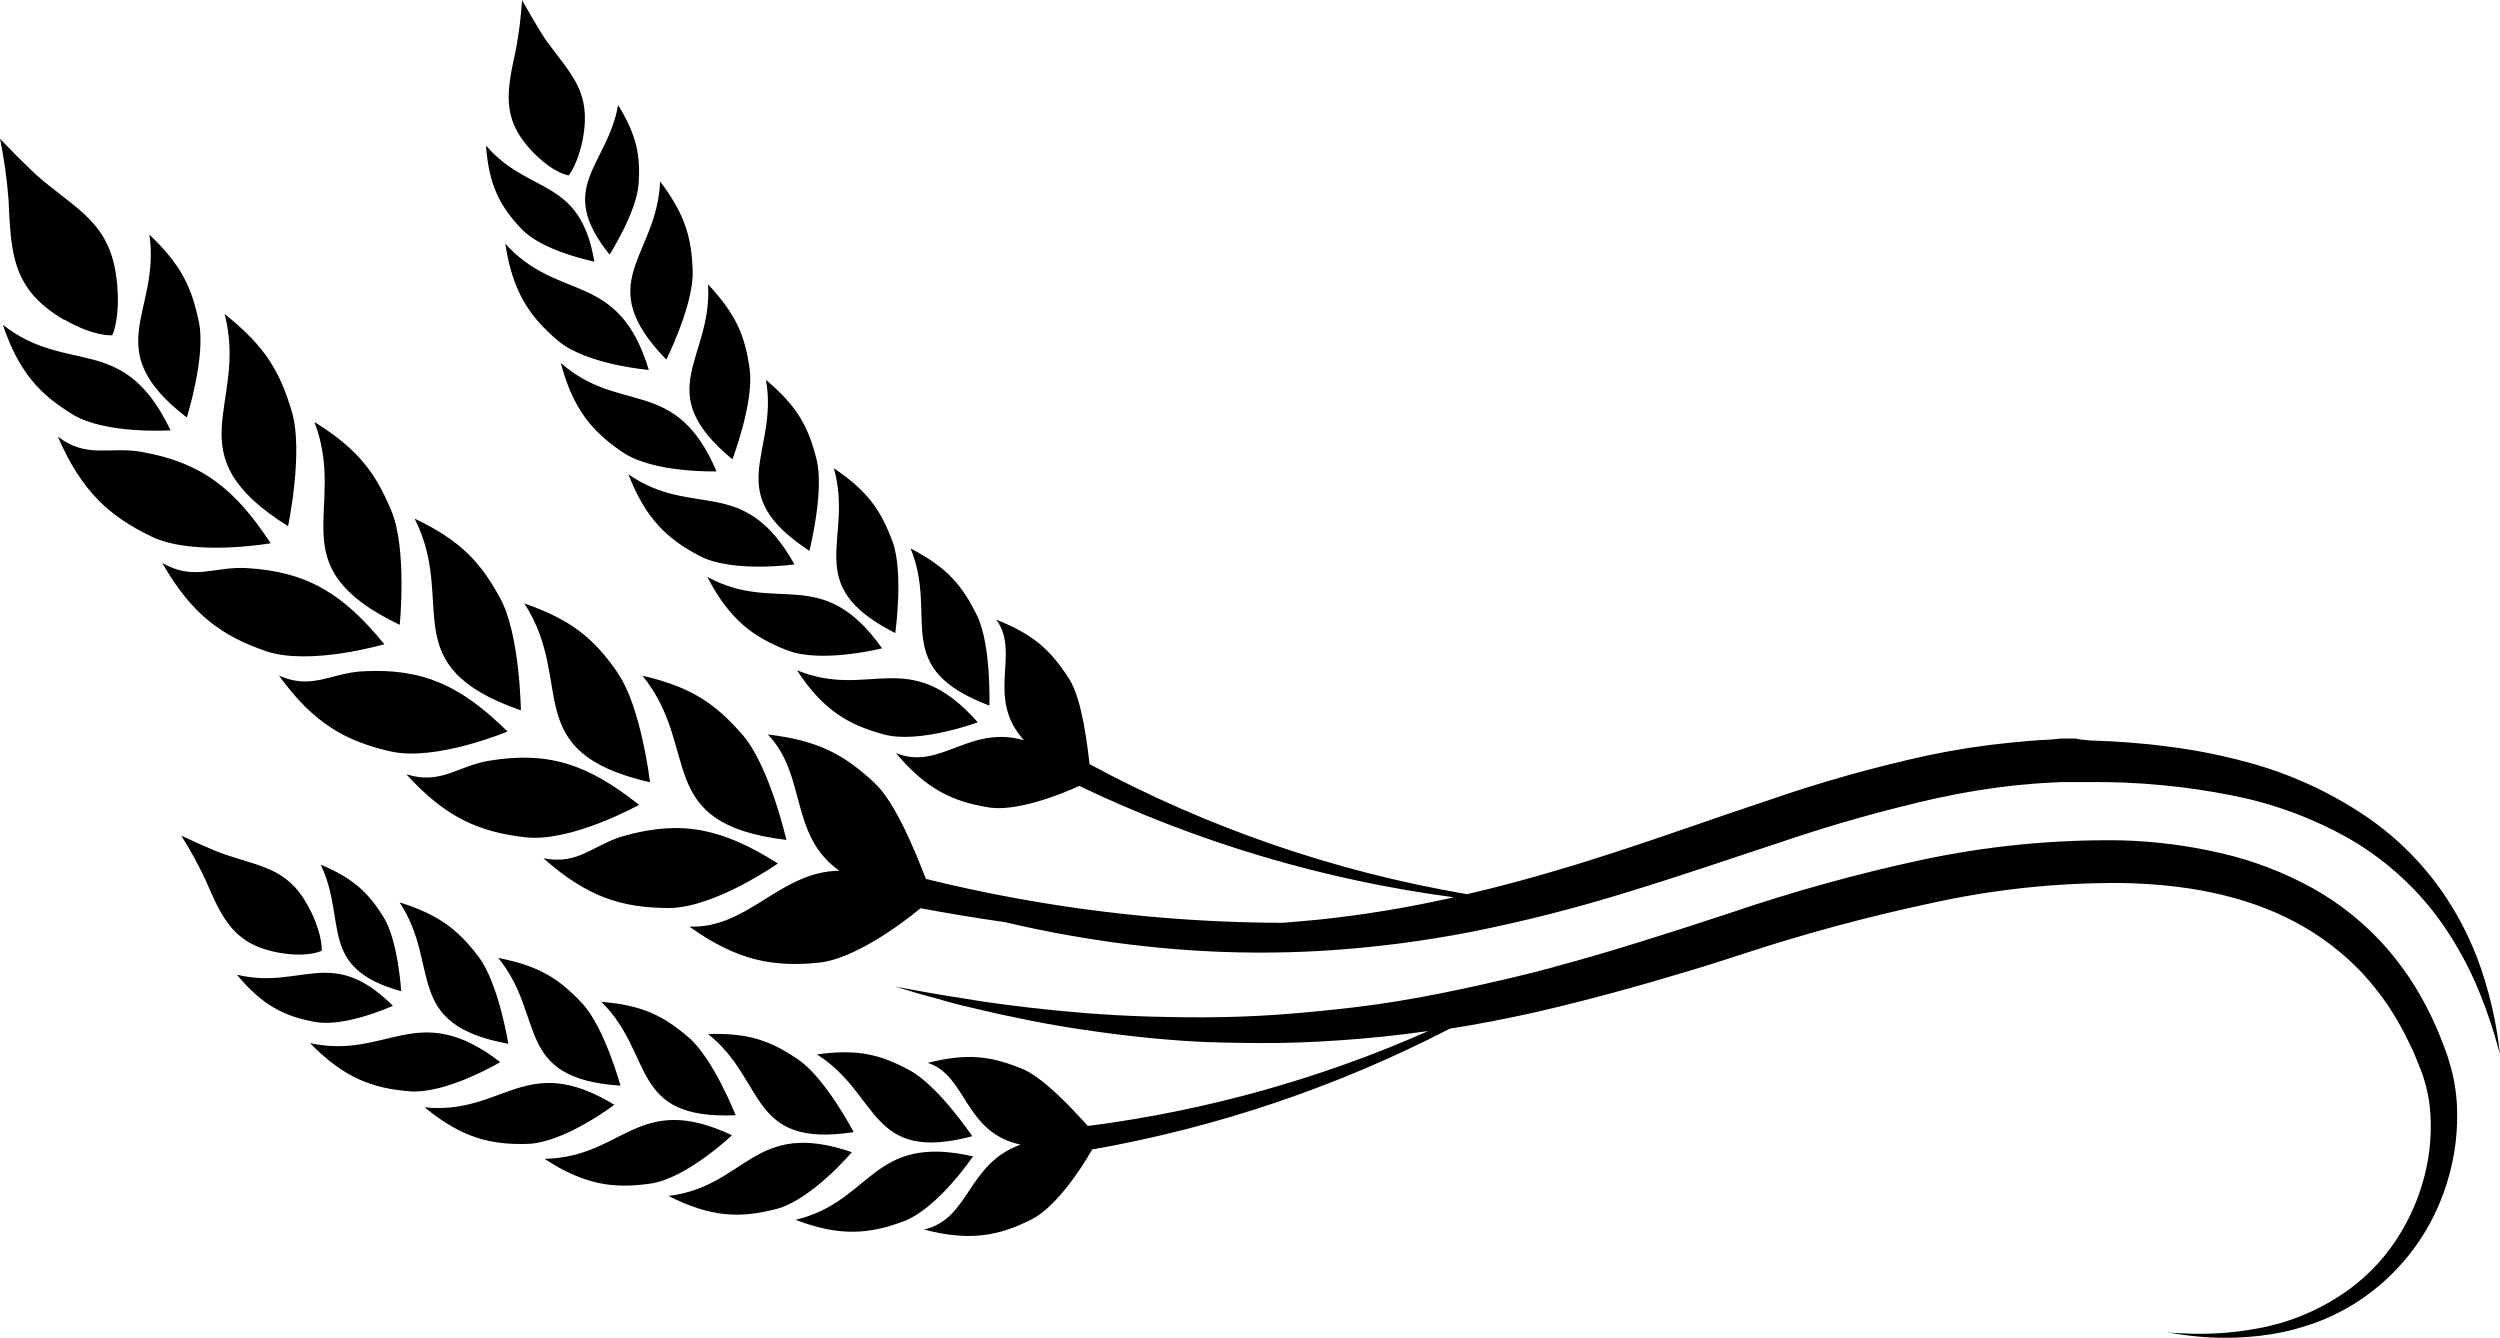
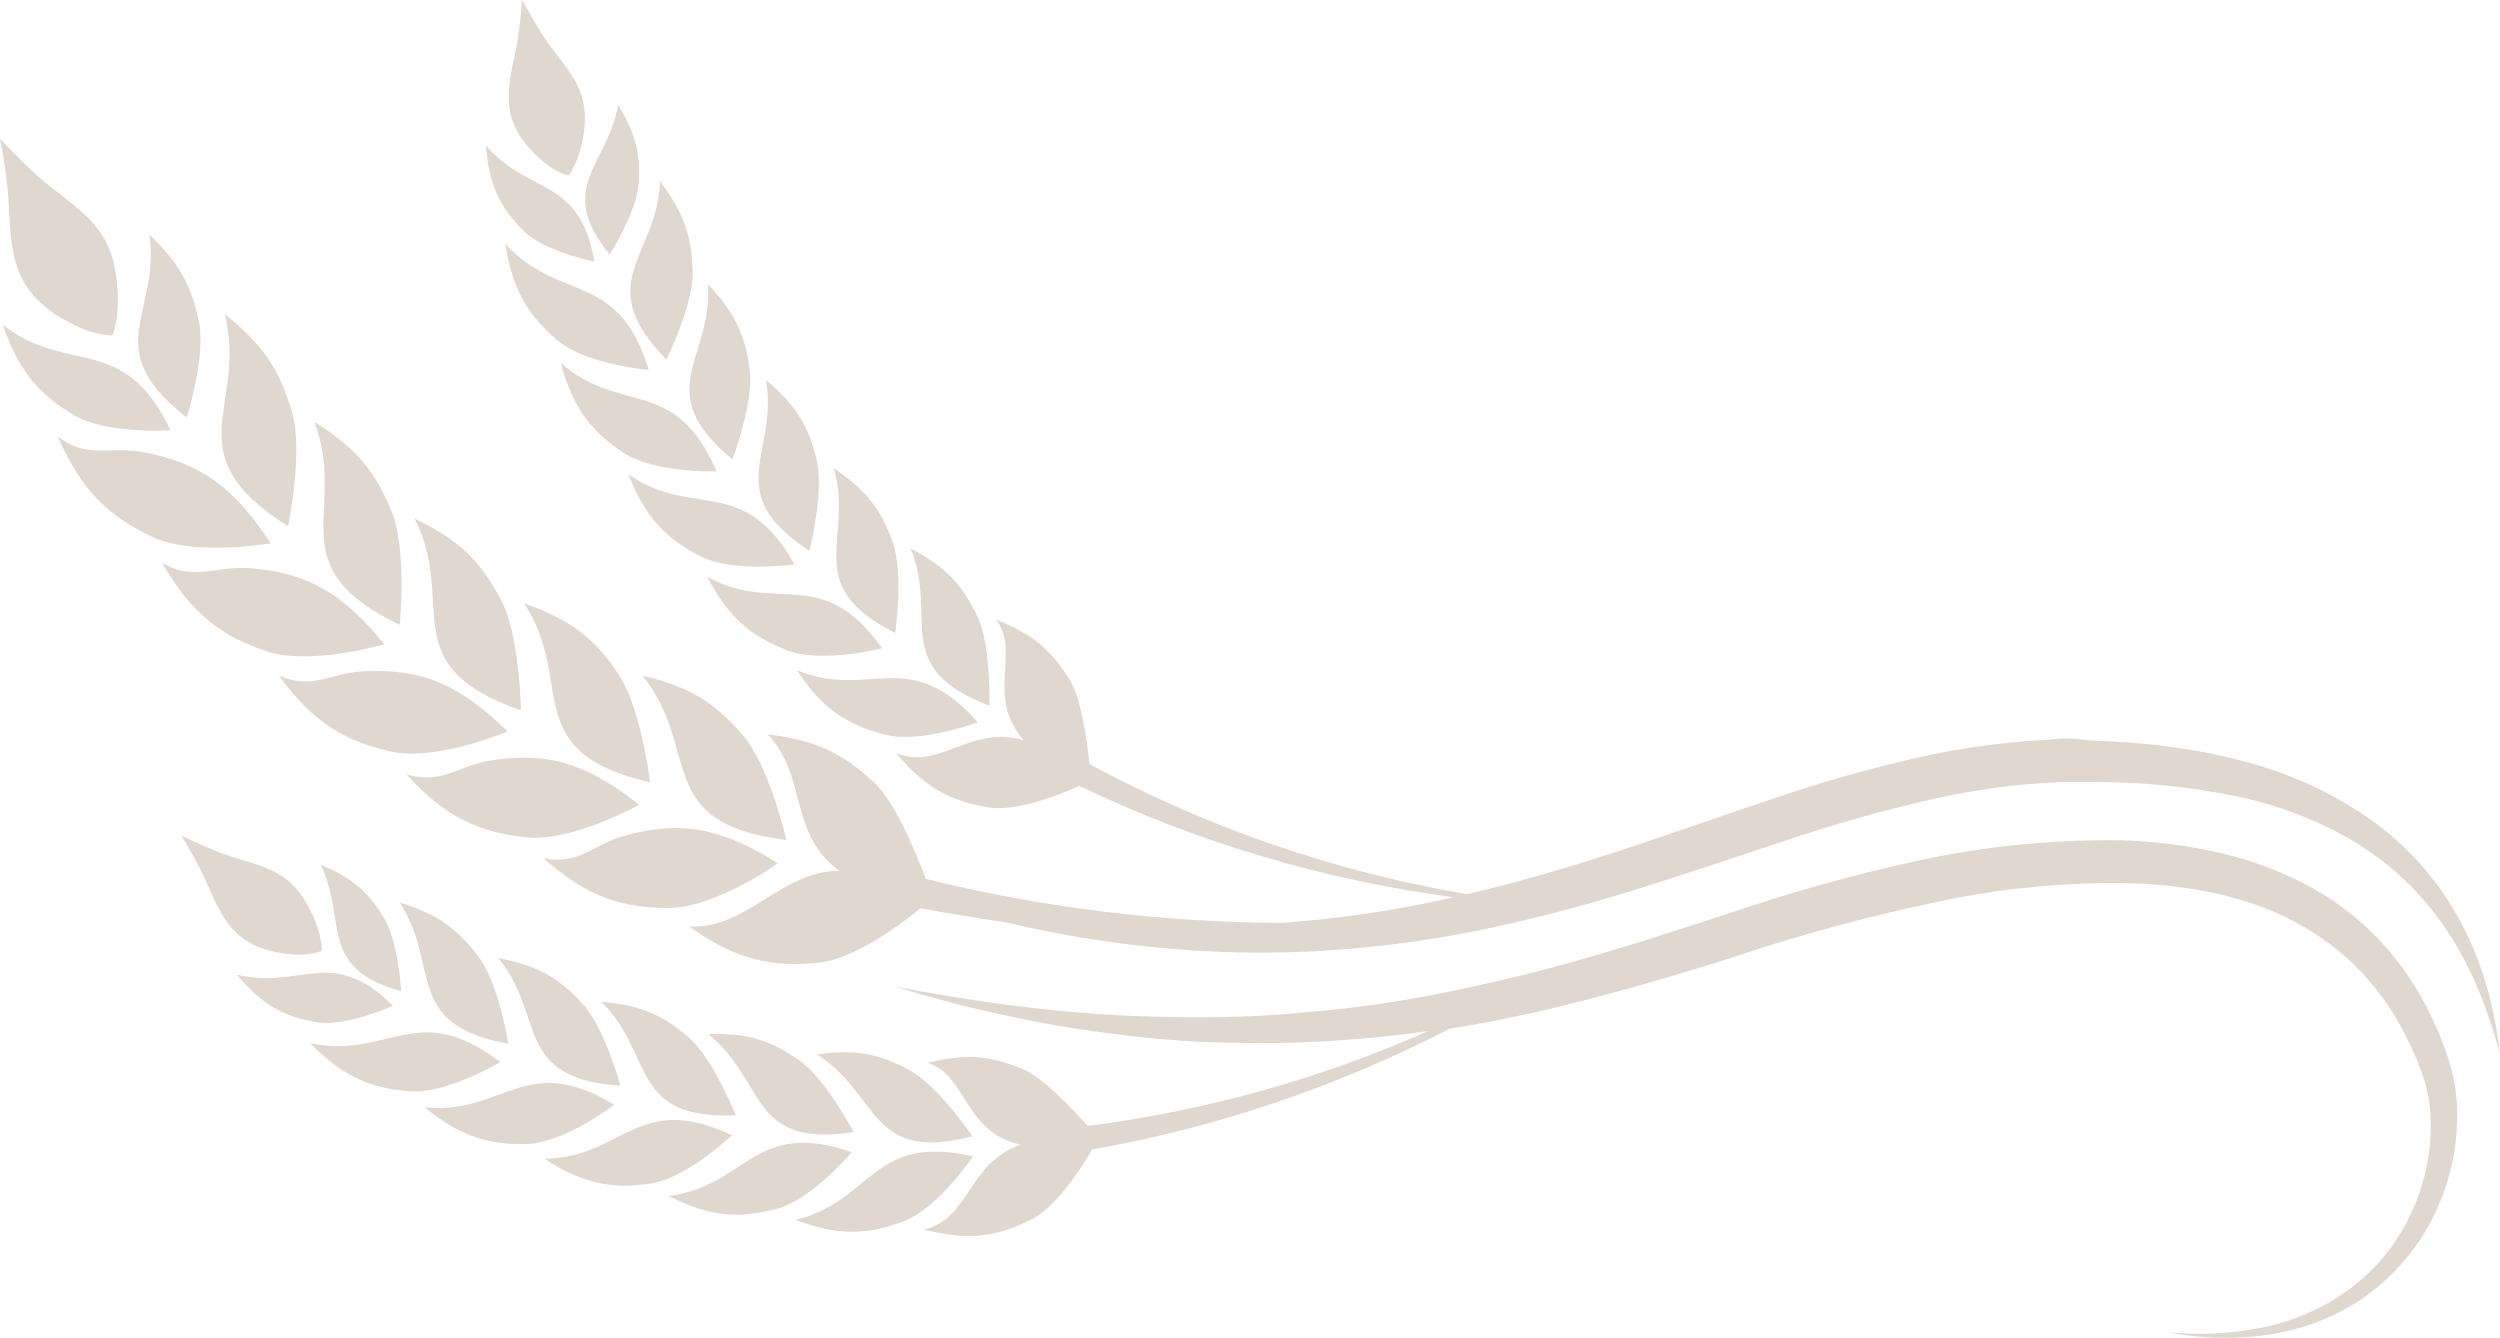
<svg xmlns="http://www.w3.org/2000/svg" width="410.07" height="219.41" version="1.1" viewBox="0 0 410.07 219.41">
-   <path class="rye" d="m26.61 92.33c4.86 8.53 9.82 12 17 14.47s19.43-1.13 19.43-1.13c-6.68-8.18-12.53-11.91-22.62-12.49-5.28-0.3-8.65 2.16-13.81-0.85zm19.15 18.49c5.45 2.4 8.49-0.42 13.74-0.71 10.06-0.55 16.24 2.49 23.75 9.88 0 0-11.8 4.94-19.15 3.27s-12.63-4.55-18.34-12.44zm-22.62-36.71c10 1.73 15.46 6.15 21.25 15 0 0-12.63 2.22-19.5-1.08s-11.46-7.32-15.41-16.42c4.78 3.66 8.4 1.6 13.66 2.5zm66 66.67c5.81 1.15 8.17-2.25 13.21-3.67 9.68-2.72 16.36-1.08 25.25 4.52 0 0-10.45 7.36-18 7.31s-13.2-1.73-20.46-8.16zm-61.2-70.19s-10.62 0.68-16-2.6-8.85-6.93-11.47-14.71c10.77 8.41 19.78 1.11 27.51 17.31zm58.23 66.75c-7.47-0.86-13-3.14-19.52-10.34 5.67 1.78 8.37-1.35 13.54-2.21 9.92-1.66 16.39 0.69 24.63 7.22 0.04 0-11.14 6.2-18.61 5.33zm19.17-26.51c8.18 1.88 12.06 4.65 16.47 9.72s7.18 17.22 7.18 17.22c-22.09-2.65-13.85-14.91-23.61-26.94zm-19.94 5.68c-21.09-7.36-10.34-17.58-17.4-31.45 7.63 3.64 10.84 7.19 14.06 13.09s3.38 18.36 3.38 18.36zm15.94-6.08c3.83 5.51 5.28 17.89 5.28 17.89-21.73-5-12.15-16.34-20.62-29.34 7.99 2.77 11.55 5.94 15.38 11.45zm-49.77-41.22c7.23 4.5 10.05 8.39 12.64 14.62s1.36 18.66 1.36 18.66c-20.23-9.68-8.43-18.73-14-33.28zm-27.07-30.73c5.29 5 7 8.8 8.14 14.43s-2 15.57-2 15.57c-14.64-11.27-4.25-17.11-6.14-30.04zm12.31 13c6.74 5.34 9.14 9.55 11.07 16.07s-0.63 18.76-0.63 18.76c-19.11-11.97-6.41-19.72-10.44-34.92zm-26.26 1c-8.63-5-8.74-11-9.15-19.71a80.64 80.64 0 0 0-1.39-10s4.93 5.16 7.08 6.91c6.68 5.42 11.36 7.61 12.15 17.21 0.45 5.5-0.82 8.1-0.82 8.1s-2.92 0.3-7.87-2.57zm90.22 128.73s-8.17 6.24-14.24 6.42-10.79-1-16.89-6c12.99 1.32 16.5-9.29 31.13-0.42zm19.29 5s-7.42 7.09-13.42 7.94-10.78 0.22-17.32-4.07c13-0.23 15.27-11.16 30.74-3.87zm-38-12s-8.84 5.29-14.94 4.79-10.7-2.21-16.27-7.9c12.8 2.77 17.56-7.35 31.2 3.11zm77.53 15.48s-5.73 8.52-11.38 10.64-10.46 2.52-17.72-0.24c12.65-3.04 12.43-14.19 29.09-10.42zm-95.15-24.71s-7.76 3.56-12.75 2.65-8.62-2.66-12.83-7.75c10.56 2.54 15.53-4.91 25.57 5.08zm75.3 24s-6.62 7.85-12.47 9.35-10.66 1.38-17.6-2.16c12.87-1.61 13.9-12.73 30.06-7.18zm9.4-13.46c4.76 2.53 10.34 10.85 10.34 10.85-16.95 4.51-15.1-6.85-25.48-13.42 6.72-0.93 10.42 0.03 15.14 2.57zm-50.54-11.19c6.77 0.54 10.19 2.28 14.3 5.78s7.77 12.82 7.77 12.82c-17.53 0.76-13.26-9.97-22.03-18.6zm17.54 5.28c6.76-0.21 10.34 1.15 14.8 4.19s9.09 11.9 9.09 11.9c-17.34 2.66-14.28-8.49-23.89-16.09zm-34.41-12.48c6.72 1.3 9.95 3.41 13.68 7.35s6.37 13.6 6.37 13.6c-17.64-1.16-12.21-11.4-20.06-20.95zm-29.11-15.29c5.41 2.26 7.78 4.6 10.24 8.5s2.95 12.25 2.95 12.25c-13.78-3.8-8.79-11.5-13.2-20.75zm12.94 6.18c6.59 2.08 9.61 4.55 12.92 8.89s4.9 14.3 4.9 14.3c-17.44-3.18-10.98-12.78-17.83-23.19zm-14.49 1.62c1.91 4 1.7 6.31 1.7 6.31s-2.08 1.11-6.61 0.39c-7.91-1.28-9.7-5.72-12.52-12.16a65 65 0 0 0-3.92-7.12s5.18 2.45 7.3 3.14c6.55 2.16 10.7 2.46 14.04 9.44zm116.32 38.11c-9.29-2-8.72-11.31-15.21-13.41 6.55-1.65 10.34-1.09 15.36 0.92 3.61 1.44 8.39 6.67 10.9 9.43a201.54 201.54 0 0 0 55.84-15.57c-2.58 0.36-5.14 0.68-7.67 0.94-4.67 0.47-9.23 0.78-13.65 0.94s-8.68 0.08-12.77 0-8-0.39-11.7-0.75-7.21-0.82-10.48-1.3c-6.56-0.95-12.2-2.16-16.81-3.23-2.31-0.54-4.37-1-6.14-1.53s-3.29-0.88-4.5-1.25l-3.72-1.11 3.82 0.7c1.24 0.24 2.78 0.5 4.59 0.79s3.89 0.63 6.22 1c4.66 0.67 10.34 1.36 16.85 1.88 3.26 0.24 6.73 0.45 10.4 0.55s7.5 0.16 11.5 0.09 8.17-0.27 12.47-0.65 8.73-0.81 13.26-1.46 9.19-1.52 13.87-2.52 9.49-2.1 14.32-3.38l0.85-0.24 0.88-0.49-0.73 0.45c9.35-2.52 18.92-5.6 28.62-8.79a280.28 280.28 0 0 1 31.38-8.7 146.77 146.77 0 0 1 32.78-3.22 81.73 81.73 0 0 1 16.29 2.08 57.9 57.9 0 0 1 15.17 5.79 45.86 45.86 0 0 1 12.28 10 51.91 51.91 0 0 1 4.52 6.18 54.82 54.82 0 0 1 3.42 6.57c0.51 1.11 0.9 2.24 1.35 3.35s0.77 2.23 1.09 3.39a28.61 28.61 0 0 1 1 7.15 36.62 36.62 0 0 1-2.16 13.14 35.6 35.6 0 0 1-14 17.91 34.94 34.94 0 0 1-8.56 4.07 40.52 40.52 0 0 1-7.8 1.66 49.26 49.26 0 0 1-11 0c-1.26-0.14-2.22-0.29-2.87-0.4l-1-0.16 1 0.07c0.66 0.05 1.63 0.08 2.89 0.12a51.3 51.3 0 0 0 10.82-0.87 36.42 36.42 0 0 0 15.11-6.51 31.49 31.49 0 0 0 7-7.16 34.45 34.45 0 0 0 4.81-9.89 32.64 32.64 0 0 0 1.37-11.73 24.7 24.7 0 0 0-1.15-5.94c-0.33-1-0.78-2-1.16-3s-0.86-2-1.36-3a50.07 50.07 0 0 0-3.32-5.8 46.16 46.16 0 0 0-4.22-5.29 42.34 42.34 0 0 0-11-8.35c-8.38-4.47-18.45-6.25-28.67-6.38a139.48 139.48 0 0 0-31.17 3.34 295.65 295.65 0 0 0-30.7 8.29c-2.51 0.8-5 1.64-7.6 2.41s-5.05 1.52-7.57 2.24c-5 1.44-10.06 2.79-15 4s-9.91 2.25-14.77 3.09l-3.13 0.51a205.5 205.5 0 0 1-58.69 19.83c-1.84 3.27-6 9.49-9.92 11.46-5.4 2.72-10.14 3.64-17.66 1.67 7.58-1.77 7-10.73 15.83-13.93zm-49.86-110.43s-10.27 0.3-15.32-3.09-8.2-7.08-10.23-14.7c9.8 8.62 18.84 2.04 25.55 17.79zm12.79 15.26s-10.18 1.43-15.53-1.37-8.89-6.11-11.71-13.41c10.68 7.41 18.9-0.13 27.24 14.78zm-23.9-31.9s-10.26-0.85-14.93-4.82-7.4-8-8.61-15.89c8.78 9.74 18.55 4.24 23.54 20.71zm54 57.79s-9.62 3.57-15.44 2-10-4-14.26-10.53c11.98 4.92 18.32-4.26 29.66 8.53zm-62.89-75.55s-8.39-1.64-11.91-5.29-5.45-7.18-5.9-13.76c7.06 8.22 15.42 5.09 17.77 19.05zm18.54 51.73c11.41 6.19 18.73-2.24 28.62 11.69 0 0-9.94 2.52-15.57 0.33s-9.51-5.1-13.09-12.02zm33.35-4.66c6 3.13 8.42 6.08 10.81 10.91s2.06 14.84 2.06 14.84c-16.44-6.22-8.29-14.37-12.91-25.75zm-23.73-27.64c5.18 4.38 6.95 7.79 8.25 13s-1.17 15-1.17 15c-14.75-9.63-5.02-15.88-7.12-28zm11.13 14.49c5.61 3.77 7.73 7 9.58 12s0.45 15 0.45 15c-15.71-7.95-6.71-15.2-10.07-27zm-20.68-30.2c4.69 5 6.09 8.57 6.83 13.94s-2.83 14.76-2.83 14.76c-13.58-11.19-3.23-16.37-4-28.7zm-16.12-4.85c-9-11.1-0.43-14.47 1.37-24.55 3.08 5 3.66 8.27 3.37 12.87s-4.78 11.68-4.78 11.68zm8.29-12c4.14 5.53 5.15 9.29 5.31 14.75s-4.32 14.44-4.32 14.44c-12.39-12.68-1.53-16.77-1.03-29.17zm-15-1s-2.34-0.3-5.6-3.54c-5.68-5.65-4.55-10.3-3.08-17.18a65.51 65.51 0 0 0 1-8.07s2.77 5 4.09 6.81c4.07 5.58 7.26 8.24 5.91 15.86-0.85 4.36-2.37 6.12-2.37 6.12zm292.42 109a63.84 63.84 0 0 0-19.48-7.29 113.94 113.94 0 0 0-23.48-2.22h-4.67l-1.53 0.08c-2 0.09-4.13 0.27-6.21 0.48a124.47 124.47 0 0 0-12.61 2.07 249.4 249.4 0 0 0-25.42 7.15c-8.49 2.8-17 5.72-25.56 8.33a253.8 253.8 0 0 1-25.48 6.47 186 186 0 0 1-24.45 3.1 171.06 171.06 0 0 1-22-0.12 181.63 181.63 0 0 1-18.43-2.23c-4.34-0.72-8.18-1.56-11.51-2.34q-6.92-1-13.91-2.29c-3.59 3-11.19 8.37-16.63 8.92-7.49 0.76-13.41-0.27-21.28-5.91 9.64 0.36 14.77-9 24.58-9.17-8.27-5.91-5.25-15.6-11.72-22.35 8.34 1 12.51 3.32 17.45 7.89 3.56 3.29 6.79 11.49 8.49 15.81a246.93 246.93 0 0 0 58.47 7.2c2-0.16 4-0.33 6.1-0.54a187.93 187.93 0 0 0 22-3.65 204.58 204.58 0 0 1-61.43-18.27c-3.4 1.59-10.4 4.22-14.74 3.54-6-0.94-10.36-3-15.33-8.94 7.2 3 11.93-4.66 21-2.1-6.38-7.05-0.49-14.28-4.53-19.76 6.28 2.47 9 5.13 11.94 9.69 2.09 3.28 2.92 10.31 3.36 14a201.36 201.36 0 0 0 61.93 21.33c7.91-1.85 16-4.18 24.12-6.84 8.35-2.69 16.78-5.75 25.37-8.59a227.72 227.72 0 0 1 26.2-7.36 125.47 125.47 0 0 1 13.36-2.06c2.24-0.2 4.43-0.44 6.68-0.51l1.68-0.17h2.39l0.86 0.16 1.61 0.16c4.31 0.14 8.55 0.43 12.69 1a90.74 90.74 0 0 1 12 2.3 64.68 64.68 0 0 1 20.53 9.18 48.46 48.46 0 0 1 13.3 13.59 51.65 51.65 0 0 1 6.1 13.13 63.22 63.22 0 0 1 2.09 9c0.18 1 0.25 1.85 0.33 2.39s0.1 0.82 0.1 0.82l-0.89-3.11a78.54 78.54 0 0 0-3.13-8.55 57.33 57.33 0 0 0-2.9-5.7 50.7 50.7 0 0 0-4.18-6.19 48 48 0 0 0-13.28-11.55z" />
+   <path style="fill: #e0d7ce" d="m26.61 92.33c4.86 8.53 9.82 12 17 14.47s19.43-1.13 19.43-1.13c-6.68-8.18-12.53-11.91-22.62-12.49-5.28-0.3-8.65 2.16-13.81-0.85zm19.15 18.49c5.45 2.4 8.49-0.42 13.74-0.71 10.06-0.55 16.24 2.49 23.75 9.88 0 0-11.8 4.94-19.15 3.27s-12.63-4.55-18.34-12.44zm-22.62-36.71c10 1.73 15.46 6.15 21.25 15 0 0-12.63 2.22-19.5-1.08s-11.46-7.32-15.41-16.42c4.78 3.66 8.4 1.6 13.66 2.5zm66 66.67c5.81 1.15 8.17-2.25 13.21-3.67 9.68-2.72 16.36-1.08 25.25 4.52 0 0-10.45 7.36-18 7.31s-13.2-1.73-20.46-8.16zm-61.2-70.19s-10.62 0.68-16-2.6-8.85-6.93-11.47-14.71c10.77 8.41 19.78 1.11 27.51 17.31zm58.23 66.75c-7.47-0.86-13-3.14-19.52-10.34 5.67 1.78 8.37-1.35 13.54-2.21 9.92-1.66 16.39 0.69 24.63 7.22 0.04 0-11.14 6.2-18.61 5.33zm19.17-26.51c8.18 1.88 12.06 4.65 16.47 9.72s7.18 17.22 7.18 17.22c-22.09-2.65-13.85-14.91-23.61-26.94zm-19.94 5.68c-21.09-7.36-10.34-17.58-17.4-31.45 7.63 3.64 10.84 7.19 14.06 13.09s3.38 18.36 3.38 18.36zm15.94-6.08c3.83 5.51 5.28 17.89 5.28 17.89-21.73-5-12.15-16.34-20.62-29.34 7.99 2.77 11.55 5.94 15.38 11.45zm-49.77-41.22c7.23 4.5 10.05 8.39 12.64 14.62s1.36 18.66 1.36 18.66c-20.23-9.68-8.43-18.73-14-33.28zm-27.07-30.73c5.29 5 7 8.8 8.14 14.43s-2 15.57-2 15.57c-14.64-11.27-4.25-17.11-6.14-30.04zm12.31 13c6.74 5.34 9.14 9.55 11.07 16.07s-0.63 18.76-0.63 18.76c-19.11-11.97-6.41-19.72-10.44-34.92zm-26.26 1c-8.63-5-8.74-11-9.15-19.71a80.64 80.64 0 0 0-1.39-10s4.93 5.16 7.08 6.91c6.68 5.42 11.36 7.61 12.15 17.21 0.45 5.5-0.82 8.1-0.82 8.1s-2.92 0.3-7.87-2.57zm90.22 128.73s-8.17 6.24-14.24 6.42-10.79-1-16.89-6c12.99 1.32 16.5-9.29 31.13-0.42zm19.29 5s-7.42 7.09-13.42 7.94-10.78 0.22-17.32-4.07c13-0.23 15.27-11.16 30.74-3.87zm-38-12s-8.84 5.29-14.94 4.79-10.7-2.21-16.27-7.9c12.8 2.77 17.56-7.35 31.2 3.11zm77.53 15.48s-5.73 8.52-11.38 10.64-10.46 2.52-17.72-0.24c12.65-3.04 12.43-14.19 29.09-10.42zm-95.15-24.71s-7.76 3.56-12.75 2.65-8.62-2.66-12.83-7.75c10.56 2.54 15.53-4.91 25.57 5.08zm75.3 24s-6.62 7.85-12.47 9.35-10.66 1.38-17.6-2.16c12.87-1.61 13.9-12.73 30.06-7.18zm9.4-13.46c4.76 2.53 10.34 10.85 10.34 10.85-16.95 4.51-15.1-6.85-25.48-13.42 6.72-0.93 10.42 0.03 15.14 2.57zm-50.54-11.19c6.77 0.54 10.19 2.28 14.3 5.78s7.77 12.82 7.77 12.82c-17.53 0.76-13.26-9.97-22.03-18.6zm17.54 5.28c6.76-0.21 10.34 1.15 14.8 4.19s9.09 11.9 9.09 11.9c-17.34 2.66-14.28-8.49-23.89-16.09zm-34.41-12.48c6.72 1.3 9.95 3.41 13.68 7.35s6.37 13.6 6.37 13.6c-17.64-1.16-12.21-11.4-20.06-20.95zm-29.11-15.29c5.41 2.26 7.78 4.6 10.24 8.5s2.95 12.25 2.95 12.25c-13.78-3.8-8.79-11.5-13.2-20.75zm12.94 6.18c6.59 2.08 9.61 4.55 12.92 8.89s4.9 14.3 4.9 14.3c-17.44-3.18-10.98-12.78-17.83-23.19zm-14.49 1.62c1.91 4 1.7 6.31 1.7 6.31s-2.08 1.11-6.61 0.39c-7.91-1.28-9.7-5.72-12.52-12.16a65 65 0 0 0-3.92-7.12s5.18 2.45 7.3 3.14c6.55 2.16 10.7 2.46 14.04 9.44zm116.32 38.11c-9.29-2-8.72-11.31-15.21-13.41 6.55-1.65 10.34-1.09 15.36 0.92 3.61 1.44 8.39 6.67 10.9 9.43a201.54 201.54 0 0 0 55.84-15.57c-2.58 0.36-5.14 0.68-7.67 0.94-4.67 0.47-9.23 0.78-13.65 0.94s-8.68 0.08-12.77 0-8-0.39-11.7-0.75-7.21-0.82-10.48-1.3c-6.56-0.95-12.2-2.16-16.81-3.23-2.31-0.54-4.37-1-6.14-1.53s-3.29-0.88-4.5-1.25l-3.72-1.11 3.82 0.7c1.24 0.24 2.78 0.5 4.59 0.79s3.89 0.63 6.22 1c4.66 0.67 10.34 1.36 16.85 1.88 3.26 0.24 6.73 0.45 10.4 0.55s7.5 0.16 11.5 0.09 8.17-0.27 12.47-0.65 8.73-0.81 13.26-1.46 9.19-1.52 13.87-2.52 9.49-2.1 14.32-3.38l0.85-0.24 0.88-0.49-0.73 0.45c9.35-2.52 18.92-5.6 28.62-8.79a280.28 280.28 0 0 1 31.38-8.7 146.77 146.77 0 0 1 32.78-3.22 81.73 81.73 0 0 1 16.29 2.08 57.9 57.9 0 0 1 15.17 5.79 45.86 45.86 0 0 1 12.28 10 51.91 51.91 0 0 1 4.52 6.18 54.82 54.82 0 0 1 3.42 6.57c0.51 1.11 0.9 2.24 1.35 3.35s0.77 2.23 1.09 3.39a28.61 28.61 0 0 1 1 7.15 36.62 36.62 0 0 1-2.16 13.14 35.6 35.6 0 0 1-14 17.91 34.94 34.94 0 0 1-8.56 4.07 40.52 40.52 0 0 1-7.8 1.66 49.26 49.26 0 0 1-11 0c-1.26-0.14-2.22-0.29-2.87-0.4l-1-0.16 1 0.07c0.66 0.05 1.63 0.08 2.89 0.12a51.3 51.3 0 0 0 10.82-0.87 36.42 36.42 0 0 0 15.11-6.51 31.49 31.49 0 0 0 7-7.16 34.45 34.45 0 0 0 4.81-9.89 32.64 32.64 0 0 0 1.37-11.73 24.7 24.7 0 0 0-1.15-5.94c-0.33-1-0.78-2-1.16-3s-0.86-2-1.36-3a50.07 50.07 0 0 0-3.32-5.8 46.16 46.16 0 0 0-4.22-5.29 42.34 42.34 0 0 0-11-8.35c-8.38-4.47-18.45-6.25-28.67-6.38a139.48 139.48 0 0 0-31.17 3.34 295.65 295.65 0 0 0-30.7 8.29c-2.51 0.8-5 1.64-7.6 2.41s-5.05 1.52-7.57 2.24c-5 1.44-10.06 2.79-15 4s-9.91 2.25-14.77 3.09l-3.13 0.51a205.5 205.5 0 0 1-58.69 19.83c-1.84 3.27-6 9.49-9.92 11.46-5.4 2.72-10.14 3.64-17.66 1.67 7.58-1.77 7-10.73 15.83-13.93zm-49.86-110.43s-10.27 0.3-15.32-3.09-8.2-7.08-10.23-14.7c9.8 8.62 18.84 2.04 25.55 17.79zm12.79 15.26s-10.18 1.43-15.53-1.37-8.89-6.11-11.71-13.41c10.68 7.41 18.9-0.13 27.24 14.78zm-23.9-31.9s-10.26-0.85-14.93-4.82-7.4-8-8.61-15.89c8.78 9.74 18.55 4.24 23.54 20.71zm54 57.79s-9.62 3.57-15.44 2-10-4-14.26-10.53c11.98 4.92 18.32-4.26 29.66 8.53zm-62.89-75.55s-8.39-1.64-11.91-5.29-5.45-7.18-5.9-13.76c7.06 8.22 15.42 5.09 17.77 19.05zm18.54 51.73c11.41 6.19 18.73-2.24 28.62 11.69 0 0-9.94 2.52-15.57 0.33s-9.51-5.1-13.09-12.02zm33.35-4.66c6 3.13 8.42 6.08 10.81 10.91s2.06 14.84 2.06 14.84c-16.44-6.22-8.29-14.37-12.91-25.75zm-23.73-27.64c5.18 4.38 6.95 7.79 8.25 13s-1.17 15-1.17 15c-14.75-9.63-5.02-15.88-7.12-28zm11.13 14.49c5.61 3.77 7.73 7 9.58 12s0.45 15 0.45 15c-15.71-7.95-6.71-15.2-10.07-27zm-20.68-30.2c4.69 5 6.09 8.57 6.83 13.94s-2.83 14.76-2.83 14.76c-13.58-11.19-3.23-16.37-4-28.7zm-16.12-4.85c-9-11.1-0.43-14.47 1.37-24.55 3.08 5 3.66 8.27 3.37 12.87s-4.78 11.68-4.78 11.68zm8.29-12c4.14 5.53 5.15 9.29 5.31 14.75s-4.32 14.44-4.32 14.44c-12.39-12.68-1.53-16.77-1.03-29.17zm-15-1s-2.34-0.3-5.6-3.54c-5.68-5.65-4.55-10.3-3.08-17.18a65.51 65.51 0 0 0 1-8.07s2.77 5 4.09 6.81c4.07 5.58 7.26 8.24 5.91 15.86-0.85 4.36-2.37 6.12-2.37 6.12zm292.42 109a63.84 63.84 0 0 0-19.48-7.29 113.94 113.94 0 0 0-23.48-2.22h-4.67l-1.53 0.08c-2 0.09-4.13 0.27-6.21 0.48a124.47 124.47 0 0 0-12.61 2.07 249.4 249.4 0 0 0-25.42 7.15c-8.49 2.8-17 5.72-25.56 8.33a253.8 253.8 0 0 1-25.48 6.47 186 186 0 0 1-24.45 3.1 171.06 171.06 0 0 1-22-0.12 181.63 181.63 0 0 1-18.43-2.23c-4.34-0.72-8.18-1.56-11.51-2.34q-6.92-1-13.91-2.29c-3.59 3-11.19 8.37-16.63 8.92-7.49 0.76-13.41-0.27-21.28-5.91 9.64 0.36 14.77-9 24.58-9.17-8.27-5.91-5.25-15.6-11.72-22.35 8.34 1 12.51 3.32 17.45 7.89 3.56 3.29 6.79 11.49 8.49 15.81a246.93 246.93 0 0 0 58.47 7.2c2-0.16 4-0.33 6.1-0.54a187.93 187.93 0 0 0 22-3.65 204.58 204.58 0 0 1-61.43-18.27c-3.4 1.59-10.4 4.22-14.74 3.54-6-0.94-10.36-3-15.33-8.94 7.2 3 11.93-4.66 21-2.1-6.38-7.05-0.49-14.28-4.53-19.76 6.28 2.47 9 5.13 11.94 9.69 2.09 3.28 2.92 10.31 3.36 14a201.36 201.36 0 0 0 61.93 21.33c7.91-1.85 16-4.18 24.12-6.84 8.35-2.69 16.78-5.75 25.37-8.59a227.72 227.72 0 0 1 26.2-7.36 125.47 125.47 0 0 1 13.36-2.06c2.24-0.2 4.43-0.44 6.68-0.51l1.68-0.17h2.39l0.86 0.16 1.61 0.16c4.31 0.14 8.55 0.43 12.69 1a90.74 90.74 0 0 1 12 2.3 64.68 64.68 0 0 1 20.53 9.18 48.46 48.46 0 0 1 13.3 13.59 51.65 51.65 0 0 1 6.1 13.13 63.22 63.22 0 0 1 2.09 9c0.18 1 0.25 1.85 0.33 2.39s0.1 0.82 0.1 0.82l-0.89-3.11a78.54 78.54 0 0 0-3.13-8.55 57.33 57.33 0 0 0-2.9-5.7 50.7 50.7 0 0 0-4.18-6.19 48 48 0 0 0-13.28-11.55z" />
</svg>
